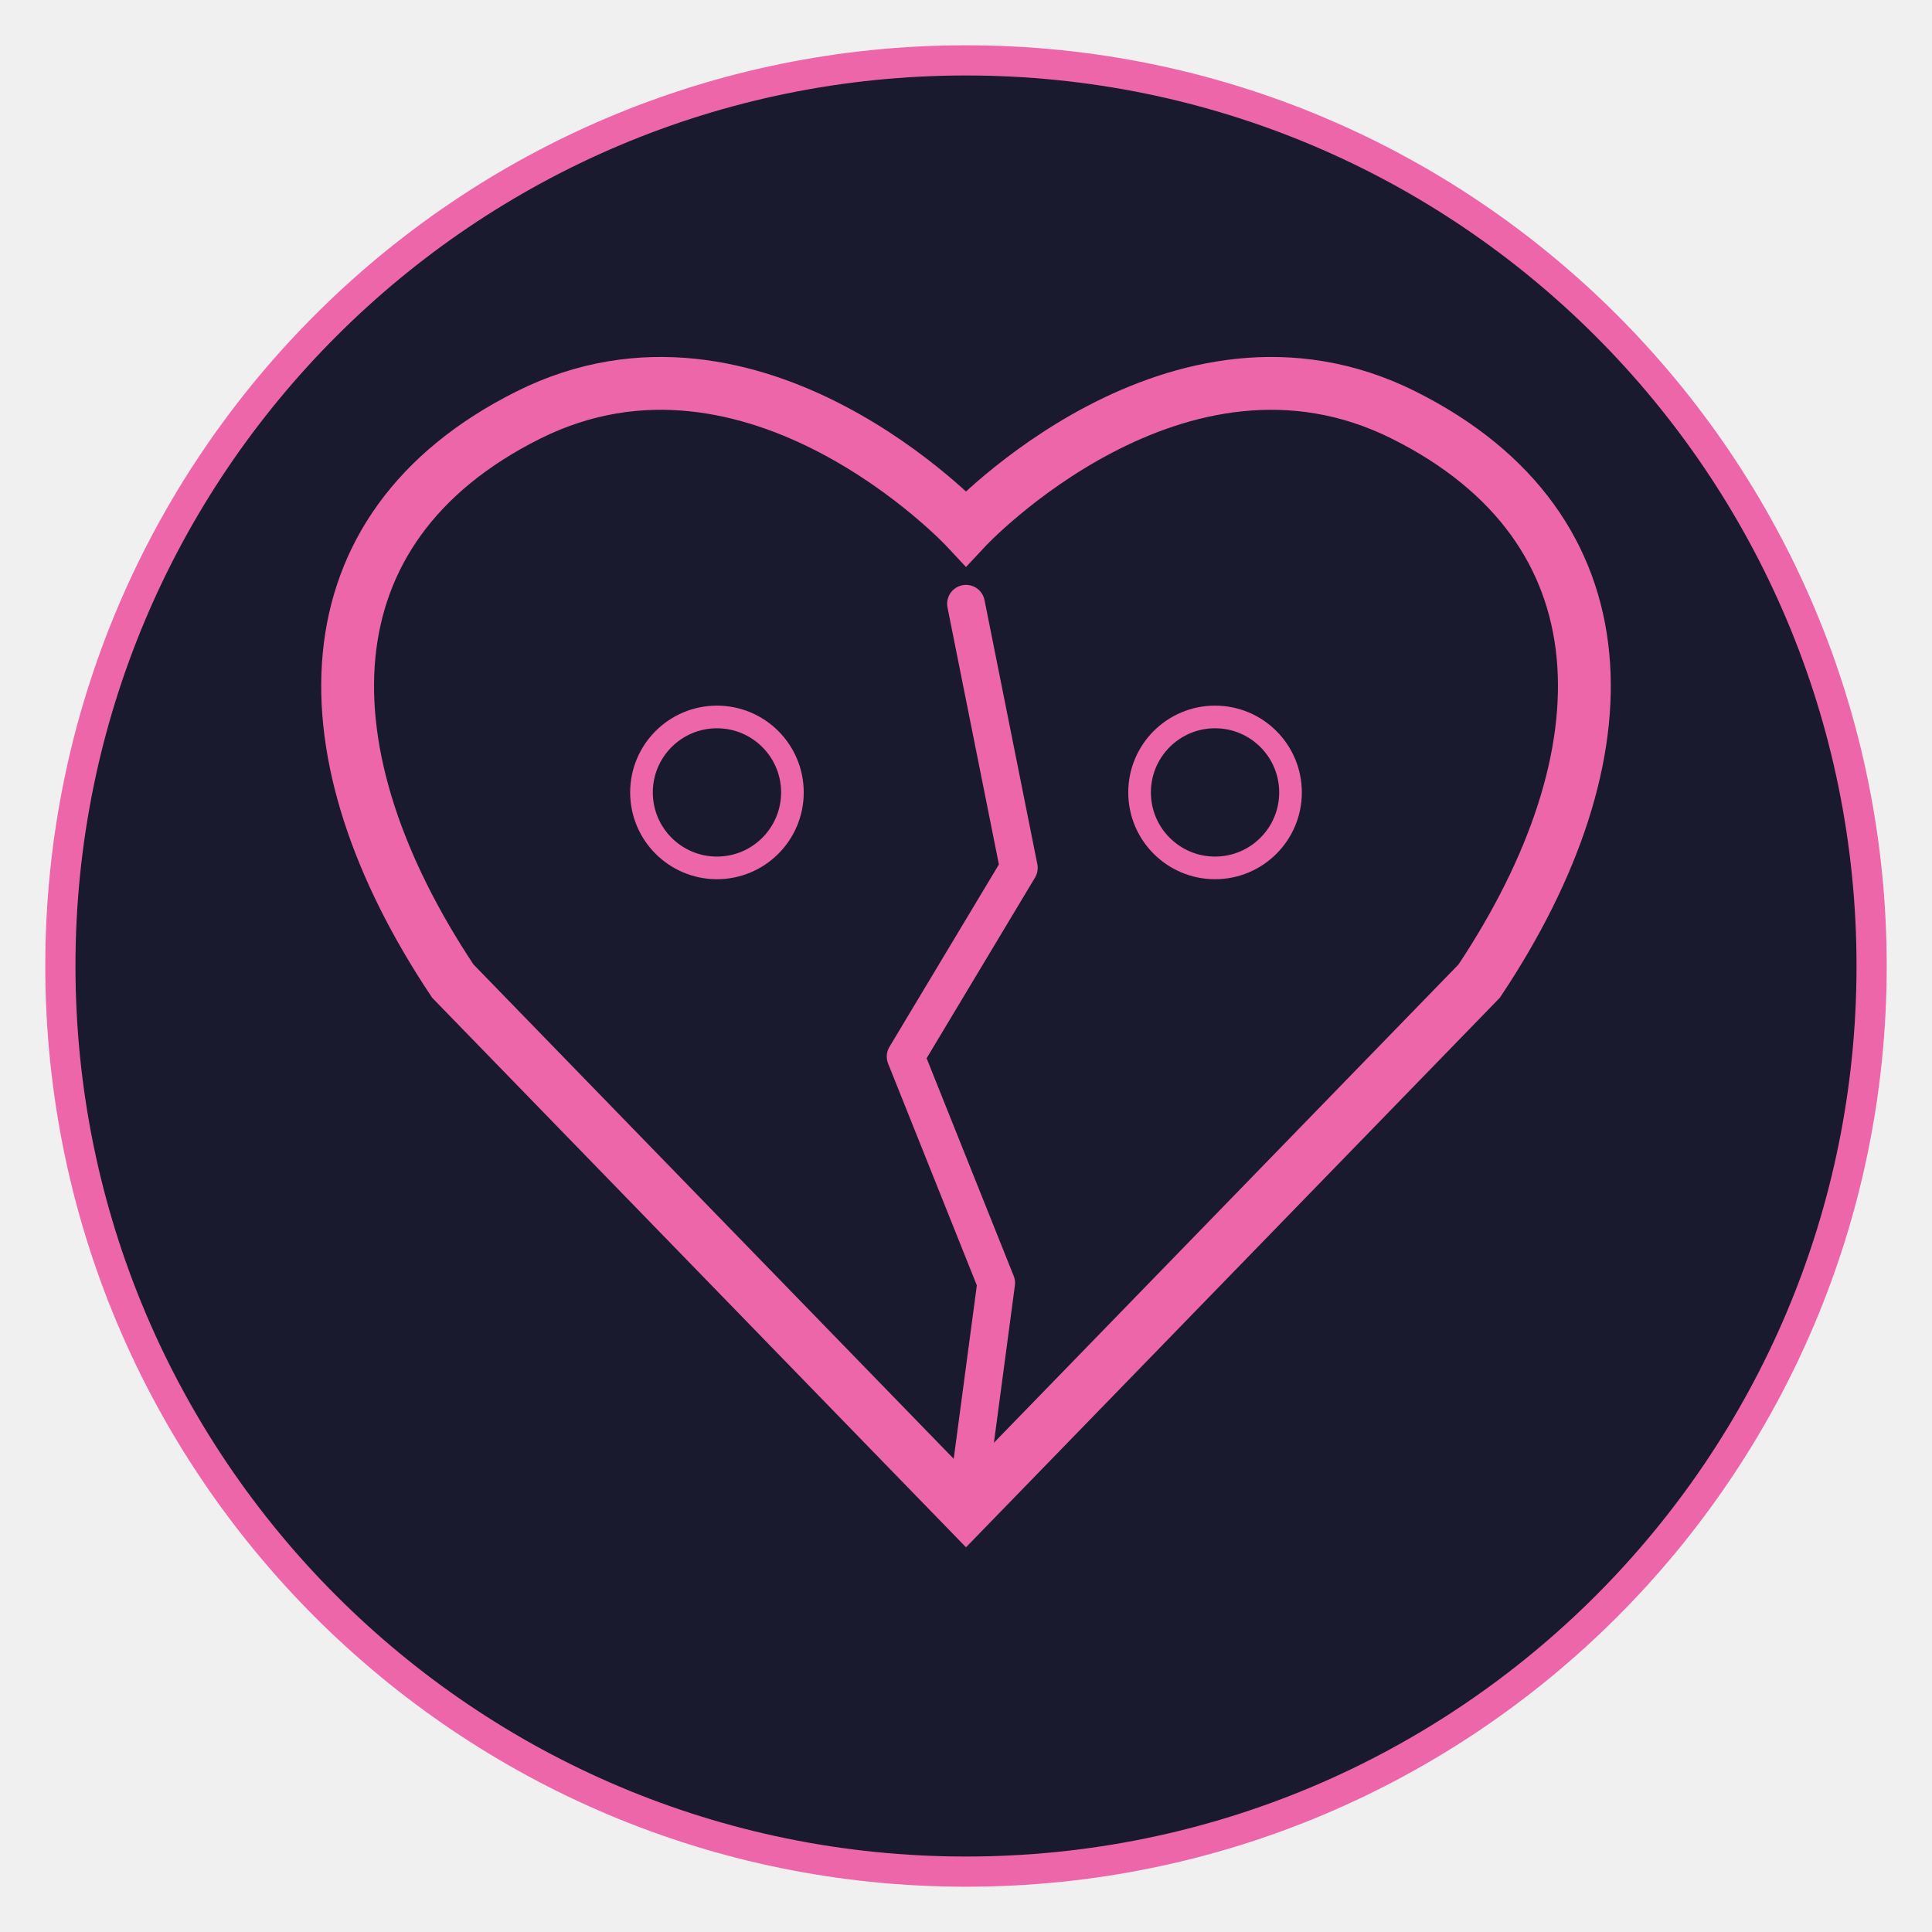
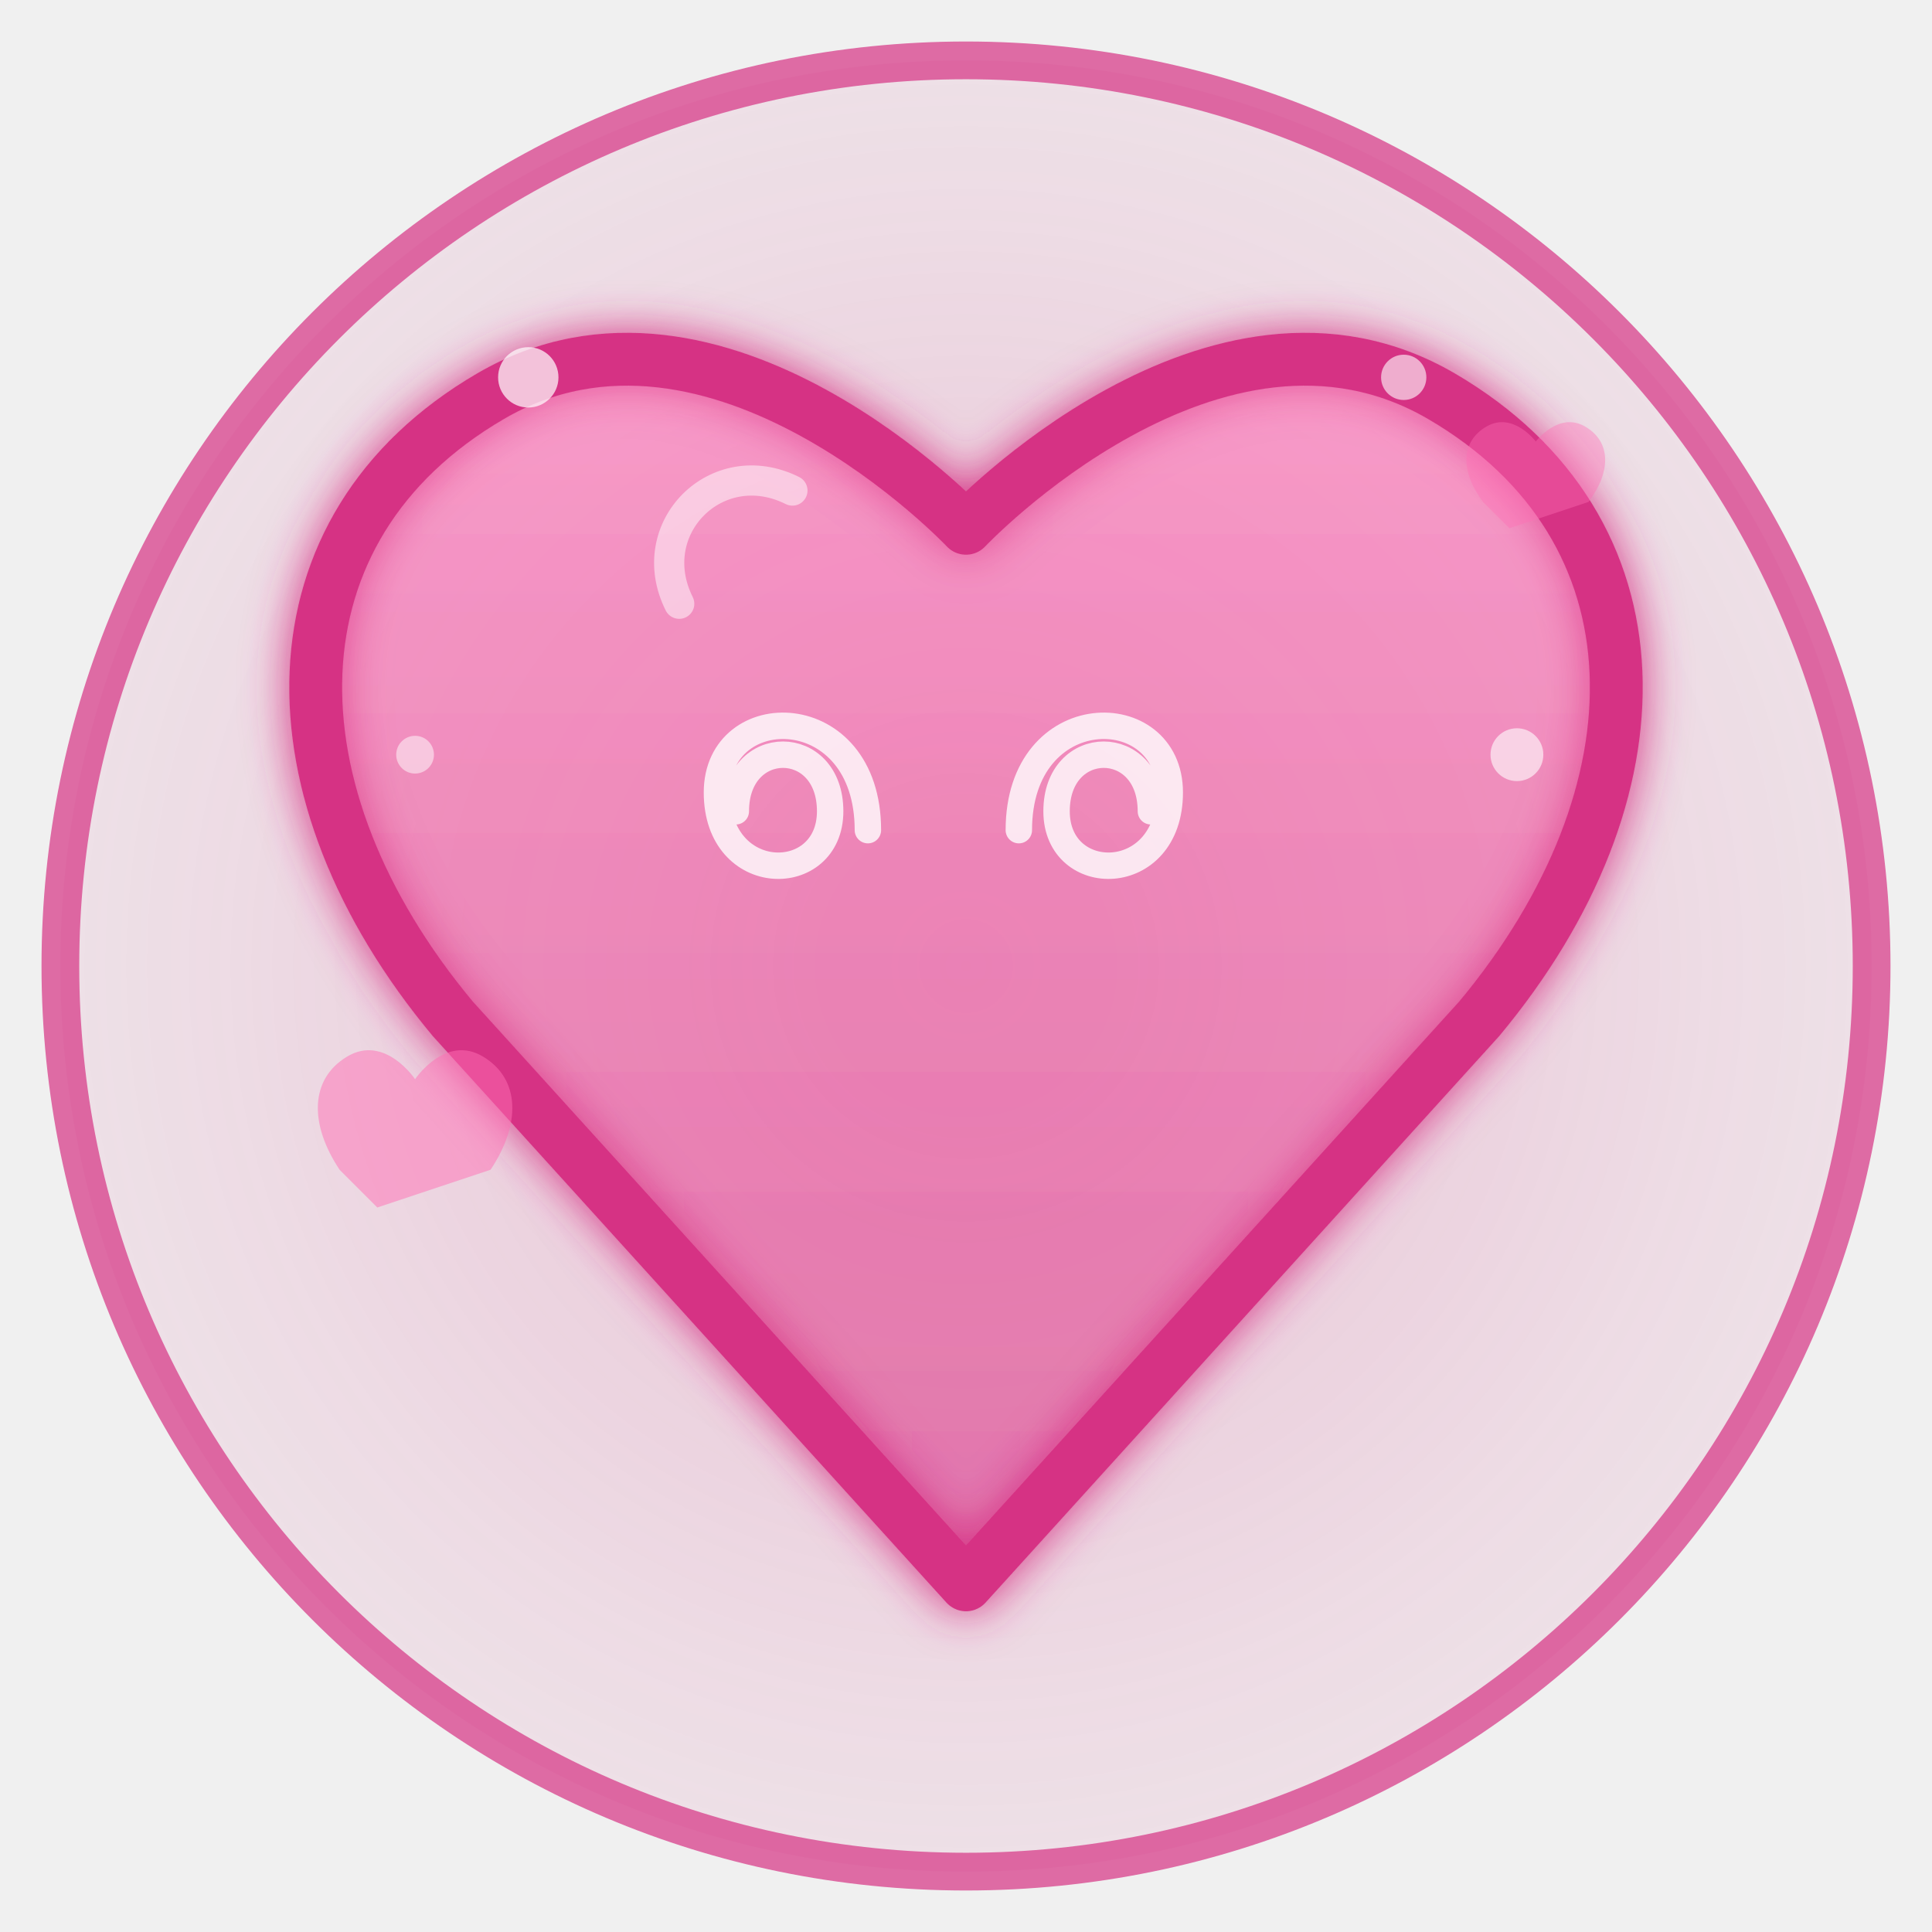
- <svg xmlns="http://www.w3.org/2000/svg" viewBox="0 0 256 256">
-   <circle cx="128" cy="128" r="120" fill="#1a1a2e" stroke="#ee66aa" stroke-width="4" />
-   <path d="M128 200 L60 130 C40 100 40 70 70 55 C100 40 128 70 128 70 C128 70 156 40 186 55 C216 70 216 100 196 130 Z" fill="none" stroke="#ee66aa" stroke-width="7" />
-   <path d="M128 80 L135 115 L120 140 L132 170 L128 200" fill="none" stroke="#ee66aa" stroke-width="5" stroke-linecap="round" stroke-linejoin="round" />
-   <circle cx="95" cy="105" r="10" fill="none" stroke="#ee66aa" stroke-width="3" />
-   <circle cx="161" cy="105" r="10" fill="none" stroke="#ee66aa" stroke-width="3" />
+ <svg xmlns="http://www.w3.org/2000/svg" viewBox="0 0 512 512">
+   <defs>
+     <radialGradient id="bg" cx="50%" cy="50%" r="50%">
+       <stop offset="0%" stop-color="#d63384" stop-opacity="0.25" />
+       <stop offset="100%" stop-color="#d63384" stop-opacity="0.08" />
+     </radialGradient>
+     <linearGradient id="heartGrad" x1="0" y1="0" x2="0" y2="1">
+       <stop offset="0%" stop-color="#ff6eb4" />
+       <stop offset="100%" stop-color="#d63384" />
+     </linearGradient>
+     <filter id="glow">
+       <feGaussianBlur stdDeviation="6" result="blur" />
+       <feMerge>
+         <feMergeNode in="blur" />
+         <feMergeNode in="SourceGraphic" />
+       </feMerge>
+     </filter>
+   </defs>
+   <circle cx="256" cy="256" r="240" fill="url(#bg)" stroke="#d63384" stroke-width="10" stroke-opacity="0.7" />
+   <path d="M256 420 L120 270 C70 210 70 140 130 105 C190 70 256 140 256 140 C256 140 322 70 382 105 C442 140 442 210 392 270 Z" fill="url(#heartGrad)" fill-opacity="0.35" stroke="#d63384" stroke-width="14" stroke-linejoin="round" filter="url(#glow)" />
+   <path d="M180 160 C170 140 190 120 210 130" fill="none" stroke="white" stroke-width="8" stroke-opacity="0.5" stroke-linecap="round" />
+   <path d="M195 215 C195 195 220 195 220 215 C220 235 190 235 190 210 C190 185 230 185 230 220" fill="none" stroke="white" stroke-width="7" stroke-opacity="0.8" stroke-linecap="round" />
+   <path d="M305 215 C305 195 280 195 280 215 C280 235 310 235 310 210 C310 185 270 185 270 220" fill="none" stroke="white" stroke-width="7" stroke-opacity="0.8" stroke-linecap="round" />
+   <circle cx="140" cy="100" r="8" fill="white" fill-opacity="0.7" />
+   <circle cx="372" cy="100" r="6" fill="white" fill-opacity="0.6" />
+   <circle cx="110" cy="200" r="5" fill="white" fill-opacity="0.5" />
+   <circle cx="402" cy="200" r="7" fill="white" fill-opacity="0.6" />
+   <path d="M100 320 L90 310 C82 298 82 286 92 280 C102 274 110 286 110 286 C110 286 118 274 128 280 C138 286 138 298 130 310 Z" fill="#ff6eb4" fill-opacity="0.5" stroke="none" />
+   <path d="M400 140 L393 133 C387 125 387 117 394 113 C401 109 407 117 407 117 C407 117 413 109 420 113 C427 117 427 125 421 133 Z" fill="#ff6eb4" fill-opacity="0.4" stroke="none" />
</svg>
